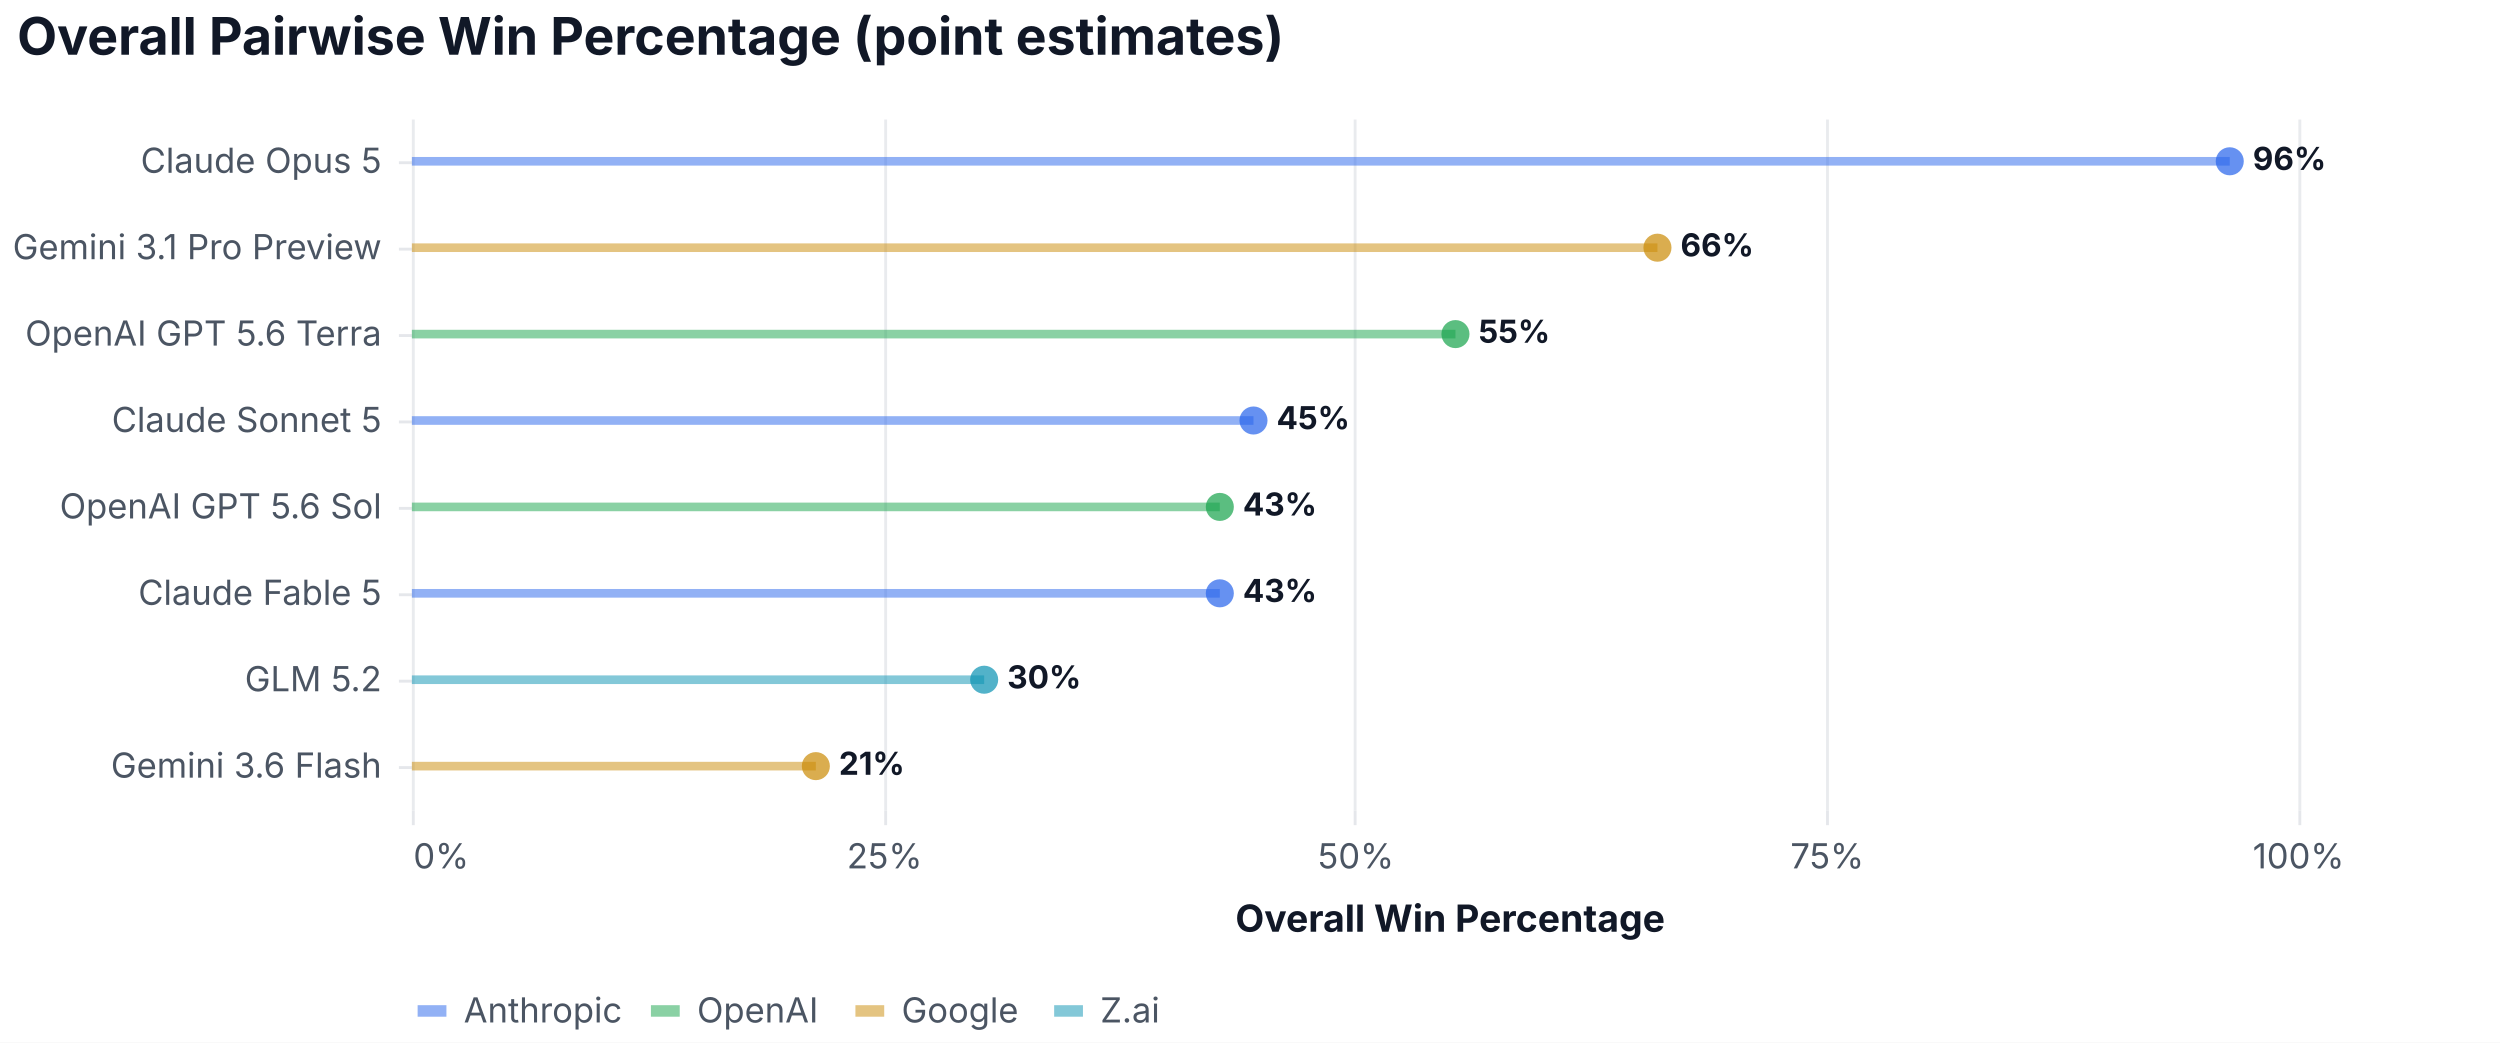
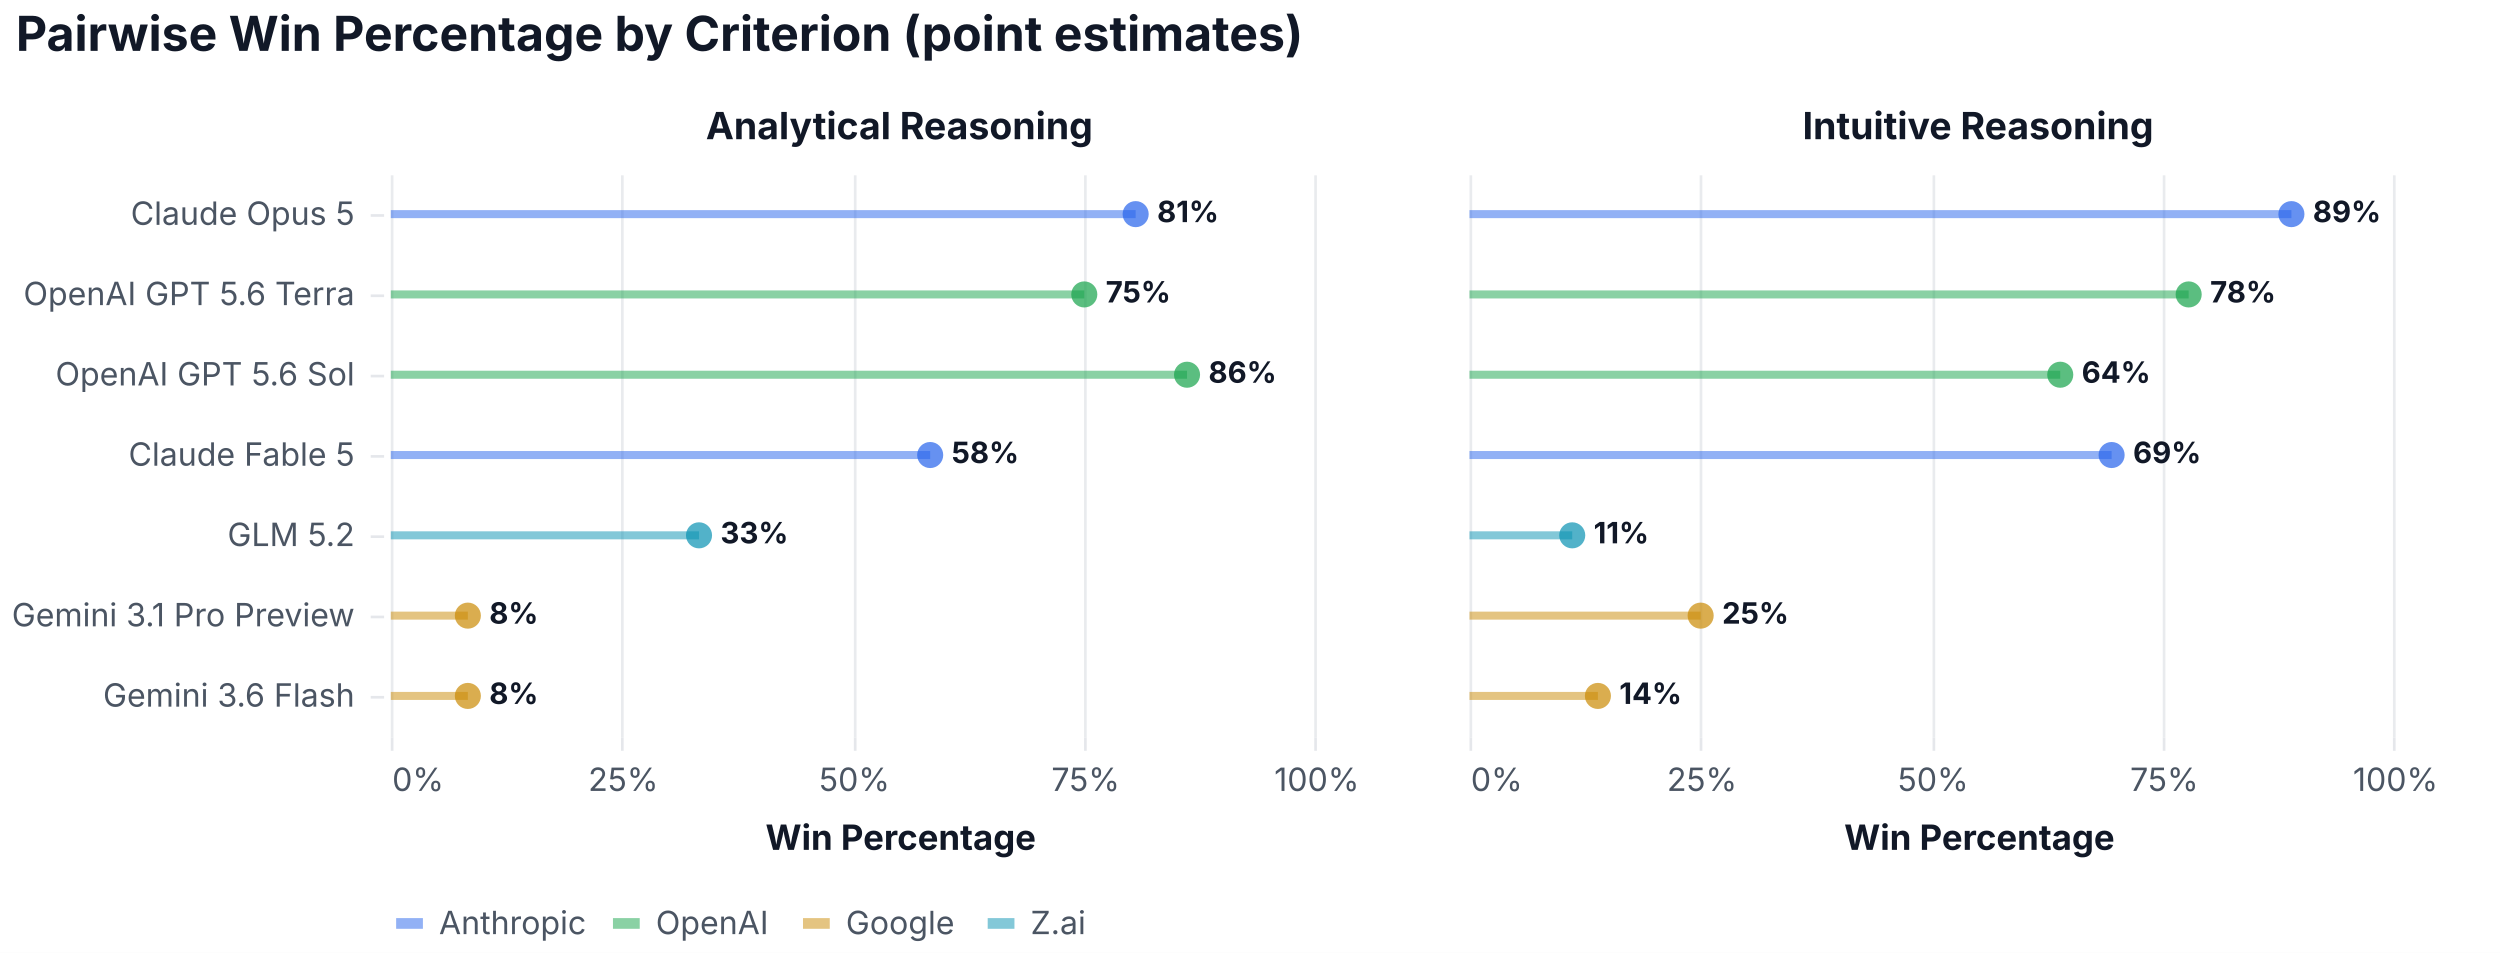
- <svg xmlns="http://www.w3.org/2000/svg" version="1.1" class="marks" width="868" height="362" viewBox="0 0 868 362">
-   <rect width="868" height="362" fill="white" />
-   <g fill="none" stroke-miterlimit="10" transform="translate(143,41)">
+ <svg xmlns="http://www.w3.org/2000/svg" version="1.1" class="marks" width="934" height="356" viewBox="0 0 934 356">
+   <rect width="934" height="356" fill="white" />
+   <g fill="none" stroke-miterlimit="10" transform="translate(146,65)">
    <g class="mark-group role-frame root" role="graphics-object" aria-roledescription="group mark container">
      <g transform="translate(0,0)">
-         <path class="background" aria-hidden="true" d="M0,0h720v240h-720Z" />
+         <path class="background" aria-hidden="true" d="M0,0h0v0h0Z" />
        <g>
-           <g class="mark-group role-axis" aria-hidden="true">
-             <g transform="translate(0.5,240.5)">
-               <path class="background" aria-hidden="true" d="M0,0h0v0h0Z" pointer-events="none" />
-               <g>
-                 <g class="mark-rule role-axis-grid" pointer-events="none">
-                   <line transform="translate(0,0)" x2="0" y2="-240" stroke="#e5e7eb" stroke-opacity="0.85" stroke-width="1" opacity="1" />
-                   <line transform="translate(164,0)" x2="0" y2="-240" stroke="#e5e7eb" stroke-opacity="0.85" stroke-width="1" opacity="1" />
-                   <line transform="translate(327,0)" x2="0" y2="-240" stroke="#e5e7eb" stroke-opacity="0.85" stroke-width="1" opacity="1" />
-                   <line transform="translate(491,0)" x2="0" y2="-240" stroke="#e5e7eb" stroke-opacity="0.85" stroke-width="1" opacity="1" />
-                   <line transform="translate(655,0)" x2="0" y2="-240" stroke="#e5e7eb" stroke-opacity="0.85" stroke-width="1" opacity="1" />
-                 </g>
-               </g>
-               <path class="foreground" aria-hidden="true" d="" pointer-events="none" display="none" />
-             </g>
-           </g>
-           <g class="mark-group role-axis" role="graphics-symbol" aria-roledescription="axis" aria-label="X-axis titled 'Overall Win Percentage' for a linear scale with values from 0 to 110">
-             <g transform="translate(0.5,240.5)">
-               <path class="background" aria-hidden="true" d="M0,0h0v0h0Z" pointer-events="none" />
-               <g>
-                 <g class="mark-rule role-axis-tick" pointer-events="none">
-                   <line transform="translate(0,0)" x2="0" y2="5" stroke="#e5e7eb" stroke-width="1" opacity="1" />
-                   <line transform="translate(164,0)" x2="0" y2="5" stroke="#e5e7eb" stroke-width="1" opacity="1" />
-                   <line transform="translate(327,0)" x2="0" y2="5" stroke="#e5e7eb" stroke-width="1" opacity="1" />
-                   <line transform="translate(491,0)" x2="0" y2="5" stroke="#e5e7eb" stroke-width="1" opacity="1" />
-                   <line transform="translate(655,0)" x2="0" y2="5" stroke="#e5e7eb" stroke-width="1" opacity="1" />
-                 </g>
-                 <g class="mark-text role-axis-label" pointer-events="none">
-                   <text text-anchor="start" transform="translate(0,20)" font-family="Inter, system-ui, sans-serif" font-size="12px" fill="#4b5563" opacity="1">0%</text>
-                   <text text-anchor="middle" transform="translate(163.6364,20)" font-family="Inter, system-ui, sans-serif" font-size="12px" fill="#4b5563" opacity="1">25%</text>
-                   <text text-anchor="middle" transform="translate(327.2727,20)" font-family="Inter, system-ui, sans-serif" font-size="12px" fill="#4b5563" opacity="1">50%</text>
-                   <text text-anchor="middle" transform="translate(490.9091,20)" font-family="Inter, system-ui, sans-serif" font-size="12px" fill="#4b5563" opacity="1">75%</text>
-                   <text text-anchor="middle" transform="translate(654.5455,20)" font-family="Inter, system-ui, sans-serif" font-size="12px" fill="#4b5563" opacity="1">100%</text>
-                 </g>
-                 <g class="mark-text role-axis-title" pointer-events="none">
-                   <text text-anchor="middle" transform="translate(360,42)" font-family="Inter, system-ui, sans-serif" font-size="13px" font-weight="bold" fill="#111827" opacity="1">Overall Win Percentage</text>
-                 </g>
-               </g>
-               <path class="foreground" aria-hidden="true" d="" pointer-events="none" display="none" />
-             </g>
-           </g>
-           <g class="mark-group role-axis" role="graphics-symbol" aria-roledescription="axis" aria-label="Y-axis for a discrete scale with 8 values: Claude Opus 5, Gemini 3.1 Pro Preview, OpenAI GPT 5.6 Terra, Claude Sonnet 5, OpenAI GPT 5.6 Sol, ending with Gemini 3.6 Flash">
-             <g transform="translate(0.5,0.5)">
-               <path class="background" aria-hidden="true" d="M0,0h0v0h0Z" pointer-events="none" />
-               <g>
-                 <g class="mark-rule role-axis-tick" pointer-events="none">
-                   <line transform="translate(0,15)" x2="-5" y2="0" stroke="#e5e7eb" stroke-width="1" opacity="1" />
-                   <line transform="translate(0,45)" x2="-5" y2="0" stroke="#e5e7eb" stroke-width="1" opacity="1" />
-                   <line transform="translate(0,75)" x2="-5" y2="0" stroke="#e5e7eb" stroke-width="1" opacity="1" />
-                   <line transform="translate(0,105)" x2="-5" y2="0" stroke="#e5e7eb" stroke-width="1" opacity="1" />
-                   <line transform="translate(0,135)" x2="-5" y2="0" stroke="#e5e7eb" stroke-width="1" opacity="1" />
-                   <line transform="translate(0,165)" x2="-5" y2="0" stroke="#e5e7eb" stroke-width="1" opacity="1" />
-                   <line transform="translate(0,195)" x2="-5" y2="0" stroke="#e5e7eb" stroke-width="1" opacity="1" />
-                   <line transform="translate(0,225)" x2="-5" y2="0" stroke="#e5e7eb" stroke-width="1" opacity="1" />
-                 </g>
-                 <g class="mark-text role-axis-label" pointer-events="none">
-                   <text text-anchor="end" transform="translate(-11,18.5)" font-family="Inter, system-ui, sans-serif" font-size="12px" fill="#4b5563" opacity="1">Claude Opus 5</text>
-                   <text text-anchor="end" transform="translate(-11,48.5)" font-family="Inter, system-ui, sans-serif" font-size="12px" fill="#4b5563" opacity="1">Gemini 3.1 Pro Preview</text>
-                   <text text-anchor="end" transform="translate(-11,78.5)" font-family="Inter, system-ui, sans-serif" font-size="12px" fill="#4b5563" opacity="1">OpenAI GPT 5.6 Terra</text>
-                   <text text-anchor="end" transform="translate(-11,108.5)" font-family="Inter, system-ui, sans-serif" font-size="12px" fill="#4b5563" opacity="1">Claude Sonnet 5</text>
-                   <text text-anchor="end" transform="translate(-11,138.5)" font-family="Inter, system-ui, sans-serif" font-size="12px" fill="#4b5563" opacity="1">OpenAI GPT 5.6 Sol</text>
-                   <text text-anchor="end" transform="translate(-11,168.5)" font-family="Inter, system-ui, sans-serif" font-size="12px" fill="#4b5563" opacity="1">Claude Fable 5</text>
-                   <text text-anchor="end" transform="translate(-11,198.5)" font-family="Inter, system-ui, sans-serif" font-size="12px" fill="#4b5563" opacity="1">GLM 5.2</text>
-                   <text text-anchor="end" transform="translate(-11,228.5)" font-family="Inter, system-ui, sans-serif" font-size="12px" fill="#4b5563" opacity="1">Gemini 3.6 Flash</text>
-                 </g>
-               </g>
-               <path class="foreground" aria-hidden="true" d="" pointer-events="none" display="none" />
-             </g>
-           </g>
-           <g class="mark-rule role-mark layer_0_marks" role="graphics-object" aria-roledescription="rule mark container">
-             <line aria-label="Overall Win Percentage: 0; candidate: Claude Opus 5; win_pct: 96.4285714286; company: Anthropic" role="graphics-symbol" aria-roledescription="rule mark" transform="translate(0,15)" x2="631.169" y2="0" stroke="#2563eb" stroke-width="3" opacity="0.5" />
-             <line aria-label="Overall Win Percentage: 0; candidate: Gemini 3.1 Pro Preview; win_pct: 66.0714285714; company: Google" role="graphics-symbol" aria-roledescription="rule mark" transform="translate(0,45)" x2="432.468" y2="0" stroke="#ca8a04" stroke-width="3" opacity="0.5" />
-             <line aria-label="Overall Win Percentage: 0; candidate: OpenAI GPT 5.6 Terra; win_pct: 55.3571428571; company: OpenAI" role="graphics-symbol" aria-roledescription="rule mark" transform="translate(0,75)" x2="362.338" y2="0" stroke="#16a34a" stroke-width="3" opacity="0.5" />
-             <line aria-label="Overall Win Percentage: 0; candidate: Claude Sonnet 5; win_pct: 44.6428571429; company: Anthropic" role="graphics-symbol" aria-roledescription="rule mark" transform="translate(0,105)" x2="292.208" y2="0" stroke="#2563eb" stroke-width="3" opacity="0.5" />
-             <line aria-label="Overall Win Percentage: 0; candidate: OpenAI GPT 5.6 Sol; win_pct: 42.8571428571; company: OpenAI" role="graphics-symbol" aria-roledescription="rule mark" transform="translate(0,135)" x2="280.519" y2="0" stroke="#16a34a" stroke-width="3" opacity="0.5" />
-             <line aria-label="Overall Win Percentage: 0; candidate: Claude Fable 5; win_pct: 42.8571428571; company: Anthropic" role="graphics-symbol" aria-roledescription="rule mark" transform="translate(0,165)" x2="280.519" y2="0" stroke="#2563eb" stroke-width="3" opacity="0.5" />
-             <line aria-label="Overall Win Percentage: 0; candidate: GLM 5.2; win_pct: 30.3571428571; company: Z.ai" role="graphics-symbol" aria-roledescription="rule mark" transform="translate(0,195)" x2="198.701" y2="0" stroke="#0891b2" stroke-width="3" opacity="0.5" />
-             <line aria-label="Overall Win Percentage: 0; candidate: Gemini 3.6 Flash; win_pct: 21.4285714286; company: Google" role="graphics-symbol" aria-roledescription="rule mark" transform="translate(0,225)" x2="140.26" y2="0" stroke="#ca8a04" stroke-width="3" opacity="0.5" />
-           </g>
-           <g class="mark-symbol role-mark layer_1_marks" role="graphics-object" aria-roledescription="symbol mark container">
-             <path aria-label="Overall Win Percentage: 96.4285714286; candidate: Claude Opus 5; company: Anthropic" role="graphics-symbol" aria-roledescription="circle" transform="translate(631.1688,15)" d="M4.873,0A4.873,4.873,0,1,1,-4.873,0A4.873,4.873,0,1,1,4.873,0" fill="#2563eb" stroke-width="2" opacity="0.7" />
-             <path aria-label="Overall Win Percentage: 66.0714285714; candidate: Gemini 3.1 Pro Preview; company: Google" role="graphics-symbol" aria-roledescription="circle" transform="translate(432.4675,45)" d="M4.873,0A4.873,4.873,0,1,1,-4.873,0A4.873,4.873,0,1,1,4.873,0" fill="#ca8a04" stroke-width="2" opacity="0.7" />
-             <path aria-label="Overall Win Percentage: 55.3571428571; candidate: OpenAI GPT 5.6 Terra; company: OpenAI" role="graphics-symbol" aria-roledescription="circle" transform="translate(362.3377,75)" d="M4.873,0A4.873,4.873,0,1,1,-4.873,0A4.873,4.873,0,1,1,4.873,0" fill="#16a34a" stroke-width="2" opacity="0.7" />
-             <path aria-label="Overall Win Percentage: 44.6428571429; candidate: Claude Sonnet 5; company: Anthropic" role="graphics-symbol" aria-roledescription="circle" transform="translate(292.2078,105)" d="M4.873,0A4.873,4.873,0,1,1,-4.873,0A4.873,4.873,0,1,1,4.873,0" fill="#2563eb" stroke-width="2" opacity="0.7" />
-             <path aria-label="Overall Win Percentage: 42.8571428571; candidate: OpenAI GPT 5.6 Sol; company: OpenAI" role="graphics-symbol" aria-roledescription="circle" transform="translate(280.5195,135)" d="M4.873,0A4.873,4.873,0,1,1,-4.873,0A4.873,4.873,0,1,1,4.873,0" fill="#16a34a" stroke-width="2" opacity="0.7" />
-             <path aria-label="Overall Win Percentage: 42.8571428571; candidate: Claude Fable 5; company: Anthropic" role="graphics-symbol" aria-roledescription="circle" transform="translate(280.5195,165)" d="M4.873,0A4.873,4.873,0,1,1,-4.873,0A4.873,4.873,0,1,1,4.873,0" fill="#2563eb" stroke-width="2" opacity="0.7" />
-             <path aria-label="Overall Win Percentage: 30.3571428571; candidate: GLM 5.2; company: Z.ai" role="graphics-symbol" aria-roledescription="circle" transform="translate(198.7013,195)" d="M4.873,0A4.873,4.873,0,1,1,-4.873,0A4.873,4.873,0,1,1,4.873,0" fill="#0891b2" stroke-width="2" opacity="0.7" />
-             <path aria-label="Overall Win Percentage: 21.4285714286; candidate: Gemini 3.6 Flash; company: Google" role="graphics-symbol" aria-roledescription="circle" transform="translate(140.2597,225)" d="M4.873,0A4.873,4.873,0,1,1,-4.873,0A4.873,4.873,0,1,1,4.873,0" fill="#ca8a04" stroke-width="2" opacity="0.7" />
-           </g>
-           <g class="mark-text role-mark layer_2_marks" role="graphics-object" aria-roledescription="text mark container">
-             <text aria-label="win_pct: 96.4285714286; candidate: Claude Opus 5; win_pct_label: 96%" role="graphics-symbol" aria-roledescription="text mark" text-anchor="start" transform="translate(639.1688,18)" font-family="Inter, system-ui, sans-serif" font-size="11px" font-weight="bold" fill="#111827">96%</text>
-             <text aria-label="win_pct: 66.0714285714; candidate: Gemini 3.1 Pro Preview; win_pct_label: 66%" role="graphics-symbol" aria-roledescription="text mark" text-anchor="start" transform="translate(440.4675,48)" font-family="Inter, system-ui, sans-serif" font-size="11px" font-weight="bold" fill="#111827">66%</text>
-             <text aria-label="win_pct: 55.3571428571; candidate: OpenAI GPT 5.6 Terra; win_pct_label: 55%" role="graphics-symbol" aria-roledescription="text mark" text-anchor="start" transform="translate(370.3377,78)" font-family="Inter, system-ui, sans-serif" font-size="11px" font-weight="bold" fill="#111827">55%</text>
-             <text aria-label="win_pct: 44.6428571429; candidate: Claude Sonnet 5; win_pct_label: 45%" role="graphics-symbol" aria-roledescription="text mark" text-anchor="start" transform="translate(300.2078,108)" font-family="Inter, system-ui, sans-serif" font-size="11px" font-weight="bold" fill="#111827">45%</text>
-             <text aria-label="win_pct: 42.8571428571; candidate: OpenAI GPT 5.6 Sol; win_pct_label: 43%" role="graphics-symbol" aria-roledescription="text mark" text-anchor="start" transform="translate(288.5195,138)" font-family="Inter, system-ui, sans-serif" font-size="11px" font-weight="bold" fill="#111827">43%</text>
-             <text aria-label="win_pct: 42.8571428571; candidate: Claude Fable 5; win_pct_label: 43%" role="graphics-symbol" aria-roledescription="text mark" text-anchor="start" transform="translate(288.5195,168)" font-family="Inter, system-ui, sans-serif" font-size="11px" font-weight="bold" fill="#111827">43%</text>
-             <text aria-label="win_pct: 30.3571428571; candidate: GLM 5.2; win_pct_label: 30%" role="graphics-symbol" aria-roledescription="text mark" text-anchor="start" transform="translate(206.7013,198)" font-family="Inter, system-ui, sans-serif" font-size="11px" font-weight="bold" fill="#111827">30%</text>
-             <text aria-label="win_pct: 21.4285714286; candidate: Gemini 3.6 Flash; win_pct_label: 21%" role="graphics-symbol" aria-roledescription="text mark" text-anchor="start" transform="translate(148.2597,228)" font-family="Inter, system-ui, sans-serif" font-size="11px" font-weight="bold" fill="#111827">21%</text>
+           <g class="mark-group role-row-header row_header" role="graphics-object" aria-roledescription="group mark container">
+             <g transform="translate(-3,0)">
+               <path class="background" aria-hidden="true" d="M0,0h0v210h0Z" />
+               <g>
+                 <g class="mark-group role-axis" role="graphics-symbol" aria-roledescription="axis" aria-label="Y-axis for a discrete scale with 7 values: Claude Opus 5, OpenAI GPT 5.6 Terra, OpenAI GPT 5.6 Sol, Claude Fable 5, GLM 5.2, Gemini 3.1 Pro Preview, Gemini 3.6 Flash">
+                   <g transform="translate(0.5,0.5)">
+                     <path class="background" aria-hidden="true" d="M0,0h0v0h0Z" pointer-events="none" />
+                     <g>
+                       <g class="mark-rule role-axis-tick" pointer-events="none">
+                         <line transform="translate(0,15)" x2="-5" y2="0" stroke="#e5e7eb" stroke-width="1" opacity="1" />
+                         <line transform="translate(0,45)" x2="-5" y2="0" stroke="#e5e7eb" stroke-width="1" opacity="1" />
+                         <line transform="translate(0,75)" x2="-5" y2="0" stroke="#e5e7eb" stroke-width="1" opacity="1" />
+                         <line transform="translate(0,105)" x2="-5" y2="0" stroke="#e5e7eb" stroke-width="1" opacity="1" />
+                         <line transform="translate(0,135)" x2="-5" y2="0" stroke="#e5e7eb" stroke-width="1" opacity="1" />
+                         <line transform="translate(0,165)" x2="-5" y2="0" stroke="#e5e7eb" stroke-width="1" opacity="1" />
+                         <line transform="translate(0,195)" x2="-5" y2="0" stroke="#e5e7eb" stroke-width="1" opacity="1" />
+                       </g>
+                       <g class="mark-text role-axis-label" pointer-events="none">
+                         <text text-anchor="end" transform="translate(-11,18.5)" font-family="Inter, system-ui, sans-serif" font-size="12px" fill="#4b5563" opacity="1">Claude Opus 5</text>
+                         <text text-anchor="end" transform="translate(-11,48.5)" font-family="Inter, system-ui, sans-serif" font-size="12px" fill="#4b5563" opacity="1">OpenAI GPT 5.6 Terra</text>
+                         <text text-anchor="end" transform="translate(-11,78.5)" font-family="Inter, system-ui, sans-serif" font-size="12px" fill="#4b5563" opacity="1">OpenAI GPT 5.6 Sol</text>
+                         <text text-anchor="end" transform="translate(-11,108.5)" font-family="Inter, system-ui, sans-serif" font-size="12px" fill="#4b5563" opacity="1">Claude Fable 5</text>
+                         <text text-anchor="end" transform="translate(-11,138.5)" font-family="Inter, system-ui, sans-serif" font-size="12px" fill="#4b5563" opacity="1">GLM 5.2</text>
+                         <text text-anchor="end" transform="translate(-11,168.5)" font-family="Inter, system-ui, sans-serif" font-size="12px" fill="#4b5563" opacity="1">Gemini 3.1 Pro Preview</text>
+                         <text text-anchor="end" transform="translate(-11,198.5)" font-family="Inter, system-ui, sans-serif" font-size="12px" fill="#4b5563" opacity="1">Gemini 3.6 Flash</text>
+                       </g>
+                     </g>
+                     <path class="foreground" aria-hidden="true" d="" pointer-events="none" display="none" />
+                   </g>
+                 </g>
+               </g>
+               <path class="foreground" aria-hidden="true" d="" display="none" />
+             </g>
+           </g>
+           <g class="mark-group role-column-header column_header" role="graphics-object" aria-roledescription="group mark container">
+             <g transform="translate(0,0)">
+               <path class="background" aria-hidden="true" d="M0,0h380v0h-380Z" />
+               <g>
+                 <g class="mark-group role-title">
+                   <g transform="translate(190,-24)">
+                     <path class="background" aria-hidden="true" d="M0,0h0v0h0Z" pointer-events="none" />
+                     <g>
+                       <g class="mark-text role-title-text" role="graphics-symbol" aria-roledescription="title" aria-label="Title text 'Analytical Reasoning'" pointer-events="none">
+                         <text text-anchor="middle" transform="translate(0,11)" font-family="Inter, system-ui, sans-serif" font-size="14px" font-weight="bold" fill="#111827" opacity="1">Analytical Reasoning</text>
+                       </g>
+                     </g>
+                     <path class="foreground" aria-hidden="true" d="" pointer-events="none" display="none" />
+                   </g>
+                 </g>
+               </g>
+               <path class="foreground" aria-hidden="true" d="" display="none" />
+             </g>
+             <g transform="translate(403,0)">
+               <path class="background" aria-hidden="true" d="M0,0h380v0h-380Z" />
+               <g>
+                 <g class="mark-group role-title">
+                   <g transform="translate(190,-24)">
+                     <path class="background" aria-hidden="true" d="M0,0h0v0h0Z" pointer-events="none" />
+                     <g>
+                       <g class="mark-text role-title-text" role="graphics-symbol" aria-roledescription="title" aria-label="Title text 'Intuitive Reasoning'" pointer-events="none">
+                         <text text-anchor="middle" transform="translate(0,11)" font-family="Inter, system-ui, sans-serif" font-size="14px" font-weight="bold" fill="#111827" opacity="1">Intuitive Reasoning</text>
+                       </g>
+                     </g>
+                     <path class="foreground" aria-hidden="true" d="" pointer-events="none" display="none" />
+                   </g>
+                 </g>
+               </g>
+               <path class="foreground" aria-hidden="true" d="" display="none" />
+             </g>
+           </g>
+           <g class="mark-group role-column-footer column_footer" role="graphics-object" aria-roledescription="group mark container">
+             <g transform="translate(0,210)">
+               <path class="background" aria-hidden="true" d="M0,0h380v0h-380Z" />
+               <g>
+                 <g class="mark-group role-axis" role="graphics-symbol" aria-roledescription="axis" aria-label="X-axis titled 'Win Percentage' for a linear scale with values from 0 to 110">
+                   <g transform="translate(0.5,0.5)">
+                     <path class="background" aria-hidden="true" d="M0,0h0v0h0Z" pointer-events="none" />
+                     <g>
+                       <g class="mark-rule role-axis-tick" pointer-events="none">
+                         <line transform="translate(0,0)" x2="0" y2="5" stroke="#e5e7eb" stroke-width="1" opacity="1" />
+                         <line transform="translate(86,0)" x2="0" y2="5" stroke="#e5e7eb" stroke-width="1" opacity="1" />
+                         <line transform="translate(173,0)" x2="0" y2="5" stroke="#e5e7eb" stroke-width="1" opacity="1" />
+                         <line transform="translate(259,0)" x2="0" y2="5" stroke="#e5e7eb" stroke-width="1" opacity="1" />
+                         <line transform="translate(345,0)" x2="0" y2="5" stroke="#e5e7eb" stroke-width="1" opacity="1" />
+                       </g>
+                       <g class="mark-text role-axis-label" pointer-events="none">
+                         <text text-anchor="start" transform="translate(0,20)" font-family="Inter, system-ui, sans-serif" font-size="12px" fill="#4b5563" opacity="1">0%</text>
+                         <text text-anchor="middle" transform="translate(86.36364,20)" font-family="Inter, system-ui, sans-serif" font-size="12px" fill="#4b5563" opacity="1">25%</text>
+                         <text text-anchor="middle" transform="translate(172.7273,20)" font-family="Inter, system-ui, sans-serif" font-size="12px" fill="#4b5563" opacity="1">50%</text>
+                         <text text-anchor="middle" transform="translate(259.0909,20)" font-family="Inter, system-ui, sans-serif" font-size="12px" fill="#4b5563" opacity="1">75%</text>
+                         <text text-anchor="middle" transform="translate(345.4545,20)" font-family="Inter, system-ui, sans-serif" font-size="12px" fill="#4b5563" opacity="1">100%</text>
+                       </g>
+                       <g class="mark-text role-axis-title" pointer-events="none">
+                         <text text-anchor="middle" transform="translate(190,42)" font-family="Inter, system-ui, sans-serif" font-size="13px" font-weight="bold" fill="#111827" opacity="1">Win Percentage</text>
+                       </g>
+                     </g>
+                     <path class="foreground" aria-hidden="true" d="" pointer-events="none" display="none" />
+                   </g>
+                 </g>
+               </g>
+               <path class="foreground" aria-hidden="true" d="" display="none" />
+             </g>
+             <g transform="translate(403,210)">
+               <path class="background" aria-hidden="true" d="M0,0h380v0h-380Z" />
+               <g>
+                 <g class="mark-group role-axis" role="graphics-symbol" aria-roledescription="axis" aria-label="X-axis titled 'Win Percentage' for a linear scale with values from 0 to 110">
+                   <g transform="translate(0.5,0.5)">
+                     <path class="background" aria-hidden="true" d="M0,0h0v0h0Z" pointer-events="none" />
+                     <g>
+                       <g class="mark-rule role-axis-tick" pointer-events="none">
+                         <line transform="translate(0,0)" x2="0" y2="5" stroke="#e5e7eb" stroke-width="1" opacity="1" />
+                         <line transform="translate(86,0)" x2="0" y2="5" stroke="#e5e7eb" stroke-width="1" opacity="1" />
+                         <line transform="translate(173,0)" x2="0" y2="5" stroke="#e5e7eb" stroke-width="1" opacity="1" />
+                         <line transform="translate(259,0)" x2="0" y2="5" stroke="#e5e7eb" stroke-width="1" opacity="1" />
+                         <line transform="translate(345,0)" x2="0" y2="5" stroke="#e5e7eb" stroke-width="1" opacity="1" />
+                       </g>
+                       <g class="mark-text role-axis-label" pointer-events="none">
+                         <text text-anchor="start" transform="translate(0,20)" font-family="Inter, system-ui, sans-serif" font-size="12px" fill="#4b5563" opacity="1">0%</text>
+                         <text text-anchor="middle" transform="translate(86.36364,20)" font-family="Inter, system-ui, sans-serif" font-size="12px" fill="#4b5563" opacity="1">25%</text>
+                         <text text-anchor="middle" transform="translate(172.7273,20)" font-family="Inter, system-ui, sans-serif" font-size="12px" fill="#4b5563" opacity="1">50%</text>
+                         <text text-anchor="middle" transform="translate(259.0909,20)" font-family="Inter, system-ui, sans-serif" font-size="12px" fill="#4b5563" opacity="1">75%</text>
+                         <text text-anchor="middle" transform="translate(345.4545,20)" font-family="Inter, system-ui, sans-serif" font-size="12px" fill="#4b5563" opacity="1">100%</text>
+                       </g>
+                       <g class="mark-text role-axis-title" pointer-events="none">
+                         <text text-anchor="middle" transform="translate(190,42)" font-family="Inter, system-ui, sans-serif" font-size="13px" font-weight="bold" fill="#111827" opacity="1">Win Percentage</text>
+                       </g>
+                     </g>
+                     <path class="foreground" aria-hidden="true" d="" pointer-events="none" display="none" />
+                   </g>
+                 </g>
+               </g>
+               <path class="foreground" aria-hidden="true" d="" display="none" />
+             </g>
+           </g>
+           <g class="mark-group role-scope cell" role="graphics-object" aria-roledescription="group mark container">
+             <g transform="translate(0,0)">
+               <path class="background" aria-hidden="true" d="M0,0h380v210h-380Z" />
+               <g>
+                 <g class="mark-group role-axis" aria-hidden="true">
+                   <g transform="translate(0.5,210.5)">
+                     <path class="background" aria-hidden="true" d="M0,0h0v0h0Z" pointer-events="none" />
+                     <g>
+                       <g class="mark-rule role-axis-grid" pointer-events="none">
+                         <line transform="translate(0,0)" x2="0" y2="-210" stroke="#e5e7eb" stroke-opacity="0.85" stroke-width="1" opacity="1" />
+                         <line transform="translate(86,0)" x2="0" y2="-210" stroke="#e5e7eb" stroke-opacity="0.85" stroke-width="1" opacity="1" />
+                         <line transform="translate(173,0)" x2="0" y2="-210" stroke="#e5e7eb" stroke-opacity="0.85" stroke-width="1" opacity="1" />
+                         <line transform="translate(259,0)" x2="0" y2="-210" stroke="#e5e7eb" stroke-opacity="0.85" stroke-width="1" opacity="1" />
+                         <line transform="translate(345,0)" x2="0" y2="-210" stroke="#e5e7eb" stroke-opacity="0.85" stroke-width="1" opacity="1" />
+                       </g>
+                     </g>
+                     <path class="foreground" aria-hidden="true" d="" pointer-events="none" display="none" />
+                   </g>
+                 </g>
+                 <g class="mark-rule role-mark child_layer_0_marks" role="graphics-object" aria-roledescription="rule mark container">
+                   <line aria-label="Win Percentage: 0; candidate: GLM 5.2; win_pct: 33.3333333333; company: Z.ai" role="graphics-symbol" aria-roledescription="rule mark" transform="translate(0,135)" x2="115.152" y2="0" stroke="#0891b2" stroke-width="3" opacity="0.5" />
+                   <line aria-label="Win Percentage: 0; candidate: OpenAI GPT 5.6 Terra; win_pct: 75; company: OpenAI" role="graphics-symbol" aria-roledescription="rule mark" transform="translate(0,45)" x2="259.091" y2="0" stroke="#16a34a" stroke-width="3" opacity="0.5" />
+                   <line aria-label="Win Percentage: 0; candidate: Claude Fable 5; win_pct: 58.3333333333; company: Anthropic" role="graphics-symbol" aria-roledescription="rule mark" transform="translate(0,105)" x2="201.515" y2="0" stroke="#2563eb" stroke-width="3" opacity="0.5" />
+                   <line aria-label="Win Percentage: 0; candidate: Gemini 3.6 Flash; win_pct: 8.33333333333; company: Google" role="graphics-symbol" aria-roledescription="rule mark" transform="translate(0,195)" x2="28.788" y2="0" stroke="#ca8a04" stroke-width="3" opacity="0.5" />
+                   <line aria-label="Win Percentage: 0; candidate: Claude Opus 5; win_pct: 80.5555555556; company: Anthropic" role="graphics-symbol" aria-roledescription="rule mark" transform="translate(0,15)" x2="278.283" y2="0" stroke="#2563eb" stroke-width="3" opacity="0.5" />
+                   <line aria-label="Win Percentage: 0; candidate: Gemini 3.1 Pro Preview; win_pct: 8.33333333333; company: Google" role="graphics-symbol" aria-roledescription="rule mark" transform="translate(0,165)" x2="28.788" y2="0" stroke="#ca8a04" stroke-width="3" opacity="0.5" />
+                   <line aria-label="Win Percentage: 0; candidate: OpenAI GPT 5.6 Sol; win_pct: 86.1111111111; company: OpenAI" role="graphics-symbol" aria-roledescription="rule mark" transform="translate(0,75)" x2="297.475" y2="0" stroke="#16a34a" stroke-width="3" opacity="0.5" />
+                 </g>
+                 <g class="mark-symbol role-mark child_layer_1_marks" role="graphics-object" aria-roledescription="symbol mark container">
+                   <path aria-label="Win Percentage: 33.3333333333; candidate: GLM 5.2; company: Z.ai" role="graphics-symbol" aria-roledescription="circle" transform="translate(115.1515,135)" d="M4.873,0A4.873,4.873,0,1,1,-4.873,0A4.873,4.873,0,1,1,4.873,0" fill="#0891b2" stroke-width="2" opacity="0.7" />
+                   <path aria-label="Win Percentage: 75; candidate: OpenAI GPT 5.6 Terra; company: OpenAI" role="graphics-symbol" aria-roledescription="circle" transform="translate(259.0909,45)" d="M4.873,0A4.873,4.873,0,1,1,-4.873,0A4.873,4.873,0,1,1,4.873,0" fill="#16a34a" stroke-width="2" opacity="0.7" />
+                   <path aria-label="Win Percentage: 58.3333333333; candidate: Claude Fable 5; company: Anthropic" role="graphics-symbol" aria-roledescription="circle" transform="translate(201.5152,105)" d="M4.873,0A4.873,4.873,0,1,1,-4.873,0A4.873,4.873,0,1,1,4.873,0" fill="#2563eb" stroke-width="2" opacity="0.7" />
+                   <path aria-label="Win Percentage: 8.33333333333; candidate: Gemini 3.6 Flash; company: Google" role="graphics-symbol" aria-roledescription="circle" transform="translate(28.78788,195)" d="M4.873,0A4.873,4.873,0,1,1,-4.873,0A4.873,4.873,0,1,1,4.873,0" fill="#ca8a04" stroke-width="2" opacity="0.7" />
+                   <path aria-label="Win Percentage: 80.5555555556; candidate: Claude Opus 5; company: Anthropic" role="graphics-symbol" aria-roledescription="circle" transform="translate(278.2828,15)" d="M4.873,0A4.873,4.873,0,1,1,-4.873,0A4.873,4.873,0,1,1,4.873,0" fill="#2563eb" stroke-width="2" opacity="0.7" />
+                   <path aria-label="Win Percentage: 8.33333333333; candidate: Gemini 3.1 Pro Preview; company: Google" role="graphics-symbol" aria-roledescription="circle" transform="translate(28.78788,165)" d="M4.873,0A4.873,4.873,0,1,1,-4.873,0A4.873,4.873,0,1,1,4.873,0" fill="#ca8a04" stroke-width="2" opacity="0.7" />
+                   <path aria-label="Win Percentage: 86.1111111111; candidate: OpenAI GPT 5.6 Sol; company: OpenAI" role="graphics-symbol" aria-roledescription="circle" transform="translate(297.4747,75)" d="M4.873,0A4.873,4.873,0,1,1,-4.873,0A4.873,4.873,0,1,1,4.873,0" fill="#16a34a" stroke-width="2" opacity="0.7" />
+                 </g>
+                 <g class="mark-text role-mark child_layer_2_marks" role="graphics-object" aria-roledescription="text mark container">
+                   <text aria-label="win_pct: 33.3333333333; candidate: GLM 5.2; win_pct_label: 33%" role="graphics-symbol" aria-roledescription="text mark" text-anchor="start" transform="translate(123.1515,138)" font-family="Inter, system-ui, sans-serif" font-size="11px" font-weight="bold" fill="#111827">33%</text>
+                   <text aria-label="win_pct: 75; candidate: OpenAI GPT 5.6 Terra; win_pct_label: 75%" role="graphics-symbol" aria-roledescription="text mark" text-anchor="start" transform="translate(267.0909,48)" font-family="Inter, system-ui, sans-serif" font-size="11px" font-weight="bold" fill="#111827">75%</text>
+                   <text aria-label="win_pct: 58.3333333333; candidate: Claude Fable 5; win_pct_label: 58%" role="graphics-symbol" aria-roledescription="text mark" text-anchor="start" transform="translate(209.5152,108)" font-family="Inter, system-ui, sans-serif" font-size="11px" font-weight="bold" fill="#111827">58%</text>
+                   <text aria-label="win_pct: 8.33333333333; candidate: Gemini 3.6 Flash; win_pct_label: 8%" role="graphics-symbol" aria-roledescription="text mark" text-anchor="start" transform="translate(36.78788,198)" font-family="Inter, system-ui, sans-serif" font-size="11px" font-weight="bold" fill="#111827">8%</text>
+                   <text aria-label="win_pct: 80.5555555556; candidate: Claude Opus 5; win_pct_label: 81%" role="graphics-symbol" aria-roledescription="text mark" text-anchor="start" transform="translate(286.2828,18)" font-family="Inter, system-ui, sans-serif" font-size="11px" font-weight="bold" fill="#111827">81%</text>
+                   <text aria-label="win_pct: 8.33333333333; candidate: Gemini 3.1 Pro Preview; win_pct_label: 8%" role="graphics-symbol" aria-roledescription="text mark" text-anchor="start" transform="translate(36.78788,168)" font-family="Inter, system-ui, sans-serif" font-size="11px" font-weight="bold" fill="#111827">8%</text>
+                   <text aria-label="win_pct: 86.1111111111; candidate: OpenAI GPT 5.6 Sol; win_pct_label: 86%" role="graphics-symbol" aria-roledescription="text mark" text-anchor="start" transform="translate(305.4747,78)" font-family="Inter, system-ui, sans-serif" font-size="11px" font-weight="bold" fill="#111827">86%</text>
+                 </g>
+               </g>
+               <path class="foreground" aria-hidden="true" d="" display="none" />
+             </g>
+             <g transform="translate(403,0)">
+               <path class="background" aria-hidden="true" d="M0,0h380v210h-380Z" />
+               <g>
+                 <g class="mark-group role-axis" aria-hidden="true">
+                   <g transform="translate(0.5,210.5)">
+                     <path class="background" aria-hidden="true" d="M0,0h0v0h0Z" pointer-events="none" />
+                     <g>
+                       <g class="mark-rule role-axis-grid" pointer-events="none">
+                         <line transform="translate(0,0)" x2="0" y2="-210" stroke="#e5e7eb" stroke-opacity="0.85" stroke-width="1" opacity="1" />
+                         <line transform="translate(86,0)" x2="0" y2="-210" stroke="#e5e7eb" stroke-opacity="0.85" stroke-width="1" opacity="1" />
+                         <line transform="translate(173,0)" x2="0" y2="-210" stroke="#e5e7eb" stroke-opacity="0.85" stroke-width="1" opacity="1" />
+                         <line transform="translate(259,0)" x2="0" y2="-210" stroke="#e5e7eb" stroke-opacity="0.85" stroke-width="1" opacity="1" />
+                         <line transform="translate(345,0)" x2="0" y2="-210" stroke="#e5e7eb" stroke-opacity="0.85" stroke-width="1" opacity="1" />
+                       </g>
+                     </g>
+                     <path class="foreground" aria-hidden="true" d="" pointer-events="none" display="none" />
+                   </g>
+                 </g>
+                 <g class="mark-rule role-mark child_layer_0_marks" role="graphics-object" aria-roledescription="rule mark container">
+                   <line aria-label="Win Percentage: 0; candidate: Claude Opus 5; win_pct: 88.8888888889; company: Anthropic" role="graphics-symbol" aria-roledescription="rule mark" transform="translate(0,15)" x2="307.071" y2="0" stroke="#2563eb" stroke-width="3" opacity="0.5" />
+                   <line aria-label="Win Percentage: 0; candidate: Gemini 3.6 Flash; win_pct: 13.8888888889; company: Google" role="graphics-symbol" aria-roledescription="rule mark" transform="translate(0,195)" x2="47.98" y2="0" stroke="#ca8a04" stroke-width="3" opacity="0.5" />
+                   <line aria-label="Win Percentage: 0; candidate: Gemini 3.1 Pro Preview; win_pct: 25; company: Google" role="graphics-symbol" aria-roledescription="rule mark" transform="translate(0,165)" x2="86.364" y2="0" stroke="#ca8a04" stroke-width="3" opacity="0.5" />
+                   <line aria-label="Win Percentage: 0; candidate: OpenAI GPT 5.6 Sol; win_pct: 63.8888888889; company: OpenAI" role="graphics-symbol" aria-roledescription="rule mark" transform="translate(0,75)" x2="220.707" y2="0" stroke="#16a34a" stroke-width="3" opacity="0.5" />
+                   <line aria-label="Win Percentage: 0; candidate: OpenAI GPT 5.6 Terra; win_pct: 77.7777777778; company: OpenAI" role="graphics-symbol" aria-roledescription="rule mark" transform="translate(0,45)" x2="268.687" y2="0" stroke="#16a34a" stroke-width="3" opacity="0.5" />
+                   <line aria-label="Win Percentage: 0; candidate: GLM 5.2; win_pct: 11.1111111111; company: Z.ai" role="graphics-symbol" aria-roledescription="rule mark" transform="translate(0,135)" x2="38.384" y2="0" stroke="#0891b2" stroke-width="3" opacity="0.5" />
+                   <line aria-label="Win Percentage: 0; candidate: Claude Fable 5; win_pct: 69.4444444444; company: Anthropic" role="graphics-symbol" aria-roledescription="rule mark" transform="translate(0,105)" x2="239.899" y2="0" stroke="#2563eb" stroke-width="3" opacity="0.5" />
+                 </g>
+                 <g class="mark-symbol role-mark child_layer_1_marks" role="graphics-object" aria-roledescription="symbol mark container">
+                   <path aria-label="Win Percentage: 88.8888888889; candidate: Claude Opus 5; company: Anthropic" role="graphics-symbol" aria-roledescription="circle" transform="translate(307.0707,15)" d="M4.873,0A4.873,4.873,0,1,1,-4.873,0A4.873,4.873,0,1,1,4.873,0" fill="#2563eb" stroke-width="2" opacity="0.7" />
+                   <path aria-label="Win Percentage: 13.8888888889; candidate: Gemini 3.6 Flash; company: Google" role="graphics-symbol" aria-roledescription="circle" transform="translate(47.9798,195)" d="M4.873,0A4.873,4.873,0,1,1,-4.873,0A4.873,4.873,0,1,1,4.873,0" fill="#ca8a04" stroke-width="2" opacity="0.7" />
+                   <path aria-label="Win Percentage: 25; candidate: Gemini 3.1 Pro Preview; company: Google" role="graphics-symbol" aria-roledescription="circle" transform="translate(86.36364,165)" d="M4.873,0A4.873,4.873,0,1,1,-4.873,0A4.873,4.873,0,1,1,4.873,0" fill="#ca8a04" stroke-width="2" opacity="0.7" />
+                   <path aria-label="Win Percentage: 63.8888888889; candidate: OpenAI GPT 5.6 Sol; company: OpenAI" role="graphics-symbol" aria-roledescription="circle" transform="translate(220.7071,75)" d="M4.873,0A4.873,4.873,0,1,1,-4.873,0A4.873,4.873,0,1,1,4.873,0" fill="#16a34a" stroke-width="2" opacity="0.7" />
+                   <path aria-label="Win Percentage: 77.7777777778; candidate: OpenAI GPT 5.6 Terra; company: OpenAI" role="graphics-symbol" aria-roledescription="circle" transform="translate(268.6869,45)" d="M4.873,0A4.873,4.873,0,1,1,-4.873,0A4.873,4.873,0,1,1,4.873,0" fill="#16a34a" stroke-width="2" opacity="0.7" />
+                   <path aria-label="Win Percentage: 11.1111111111; candidate: GLM 5.2; company: Z.ai" role="graphics-symbol" aria-roledescription="circle" transform="translate(38.38384,135)" d="M4.873,0A4.873,4.873,0,1,1,-4.873,0A4.873,4.873,0,1,1,4.873,0" fill="#0891b2" stroke-width="2" opacity="0.7" />
+                   <path aria-label="Win Percentage: 69.4444444444; candidate: Claude Fable 5; company: Anthropic" role="graphics-symbol" aria-roledescription="circle" transform="translate(239.899,105)" d="M4.873,0A4.873,4.873,0,1,1,-4.873,0A4.873,4.873,0,1,1,4.873,0" fill="#2563eb" stroke-width="2" opacity="0.7" />
+                 </g>
+                 <g class="mark-text role-mark child_layer_2_marks" role="graphics-object" aria-roledescription="text mark container">
+                   <text aria-label="win_pct: 88.8888888889; candidate: Claude Opus 5; win_pct_label: 89%" role="graphics-symbol" aria-roledescription="text mark" text-anchor="start" transform="translate(315.0707,18)" font-family="Inter, system-ui, sans-serif" font-size="11px" font-weight="bold" fill="#111827">89%</text>
+                   <text aria-label="win_pct: 13.8888888889; candidate: Gemini 3.6 Flash; win_pct_label: 14%" role="graphics-symbol" aria-roledescription="text mark" text-anchor="start" transform="translate(55.9798,198)" font-family="Inter, system-ui, sans-serif" font-size="11px" font-weight="bold" fill="#111827">14%</text>
+                   <text aria-label="win_pct: 25; candidate: Gemini 3.1 Pro Preview; win_pct_label: 25%" role="graphics-symbol" aria-roledescription="text mark" text-anchor="start" transform="translate(94.36364,168)" font-family="Inter, system-ui, sans-serif" font-size="11px" font-weight="bold" fill="#111827">25%</text>
+                   <text aria-label="win_pct: 63.8888888889; candidate: OpenAI GPT 5.6 Sol; win_pct_label: 64%" role="graphics-symbol" aria-roledescription="text mark" text-anchor="start" transform="translate(228.7071,78)" font-family="Inter, system-ui, sans-serif" font-size="11px" font-weight="bold" fill="#111827">64%</text>
+                   <text aria-label="win_pct: 77.7777777778; candidate: OpenAI GPT 5.6 Terra; win_pct_label: 78%" role="graphics-symbol" aria-roledescription="text mark" text-anchor="start" transform="translate(276.6869,48)" font-family="Inter, system-ui, sans-serif" font-size="11px" font-weight="bold" fill="#111827">78%</text>
+                   <text aria-label="win_pct: 11.1111111111; candidate: GLM 5.2; win_pct_label: 11%" role="graphics-symbol" aria-roledescription="text mark" text-anchor="start" transform="translate(46.38384,138)" font-family="Inter, system-ui, sans-serif" font-size="11px" font-weight="bold" fill="#111827">11%</text>
+                   <text aria-label="win_pct: 69.4444444444; candidate: Claude Fable 5; win_pct_label: 69%" role="graphics-symbol" aria-roledescription="text mark" text-anchor="start" transform="translate(247.899,108)" font-family="Inter, system-ui, sans-serif" font-size="11px" font-weight="bold" fill="#111827">69%</text>
+                 </g>
+               </g>
+               <path class="foreground" aria-hidden="true" d="" display="none" />
+             </g>
          </g>
          <g class="mark-group role-legend" role="graphics-symbol" aria-roledescription="legend" aria-label="Symbol legend for fill color and stroke color with 4 values: Anthropic, OpenAI, Google, Z.ai">
-             <g transform="translate(0,303)">
+             <g transform="translate(0,273)">
              <path class="background" aria-hidden="true" d="M0,0h260v13h-260Z" pointer-events="none" />
              <g>
                <g class="mark-group role-legend-entry">
                  <g transform="translate(0,0)">
                    <path class="background" aria-hidden="true" d="M0,0h0v0h0Z" pointer-events="none" />
                    <g>
                      <g class="mark-group role-scope" role="graphics-object" aria-roledescription="group mark container">
                        <g transform="translate(0,0)">
                          <path class="background" aria-hidden="true" d="M0,0h68.695v13h-68.695Z" pointer-events="none" opacity="1" />
                          <g>
                            <g class="mark-symbol role-legend-symbol" pointer-events="none">
                              <path transform="translate(7,7)" d="M-5,0L5,0" fill="#2563eb" stroke="#2563eb" stroke-width="4" opacity="0.5" />
                            </g>
                            <g class="mark-text role-legend-label" pointer-events="none">
                              <text text-anchor="start" transform="translate(18,11)" font-family="Inter, system-ui, sans-serif" font-size="12px" fill="#4b5563" opacity="1">Anthropic</text>
                            </g>
                          </g>
                          <path class="foreground" aria-hidden="true" d="" pointer-events="none" display="none" />
                        </g>
                        <g transform="translate(81,0)">
                          <path class="background" aria-hidden="true" d="M0,0h58.693v13h-58.693Z" pointer-events="none" opacity="1" />
                          <g>
                            <g class="mark-symbol role-legend-symbol" pointer-events="none">
                              <path transform="translate(7,7)" d="M-5,0L5,0" fill="#16a34a" stroke="#16a34a" stroke-width="4" opacity="0.5" />
                            </g>
                            <g class="mark-text role-legend-label" pointer-events="none">
                              <text text-anchor="start" transform="translate(18,11)" font-family="Inter, system-ui, sans-serif" font-size="12px" fill="#4b5563" opacity="1">OpenAI</text>
                            </g>
                          </g>
                          <path class="foreground" aria-hidden="true" d="" pointer-events="none" display="none" />
                        </g>
                        <g transform="translate(152,0)">
                          <path class="background" aria-hidden="true" d="M0,0h56.695v13h-56.695Z" pointer-events="none" opacity="1" />
                          <g>
                            <g class="mark-symbol role-legend-symbol" pointer-events="none">
                              <path transform="translate(7,7)" d="M-5,0L5,0" fill="#ca8a04" stroke="#ca8a04" stroke-width="4" opacity="0.5" />
                            </g>
                            <g class="mark-text role-legend-label" pointer-events="none">
                              <text text-anchor="start" transform="translate(18,11)" font-family="Inter, system-ui, sans-serif" font-size="12px" fill="#4b5563" opacity="1">Google</text>
                            </g>
                          </g>
                          <path class="foreground" aria-hidden="true" d="" pointer-events="none" display="none" />
                        </g>
                        <g transform="translate(221,0)">
                          <path class="background" aria-hidden="true" d="M0,0h38.004v13h-38.004Z" pointer-events="none" opacity="1" />
                          <g>
                            <g class="mark-symbol role-legend-symbol" pointer-events="none">
                              <path transform="translate(7,7)" d="M-5,0L5,0" fill="#0891b2" stroke="#0891b2" stroke-width="4" opacity="0.5" />
                            </g>
                            <g class="mark-text role-legend-label" pointer-events="none">
                              <text text-anchor="start" transform="translate(18,11)" font-family="Inter, system-ui, sans-serif" font-size="12px" fill="#4b5563" opacity="1">Z.ai</text>
                            </g>
                          </g>
                          <path class="foreground" aria-hidden="true" d="" pointer-events="none" display="none" />
                        </g>
                      </g>
                    </g>
                    <path class="foreground" aria-hidden="true" d="" pointer-events="none" display="none" />
                  </g>
                </g>
              </g>
              <path class="foreground" aria-hidden="true" d="" pointer-events="none" display="none" />
            </g>
          </g>
          <g class="mark-group role-title">
-             <g transform="translate(-137.0469,-36)">
+             <g transform="translate(-140.0469,-60)">
              <path class="background" aria-hidden="true" d="M0,0h0v0h0Z" pointer-events="none" />
              <g>
-                 <g class="mark-text role-title-text" role="graphics-symbol" aria-roledescription="title" aria-label="Title text 'Overall Pairwise Win Percentage (point estimates)'" pointer-events="none">
-                   <text text-anchor="start" transform="translate(0,14)" font-family="Inter, system-ui, sans-serif" font-size="18px" font-weight="bold" fill="#111827" opacity="1">Overall Pairwise Win Percentage (point estimates)</text>
+                 <g class="mark-text role-title-text" role="graphics-symbol" aria-roledescription="title" aria-label="Title text 'Pairwise Win Percentage by Criterion (point estimates)'" pointer-events="none">
+                   <text text-anchor="start" transform="translate(0,14)" font-family="Inter, system-ui, sans-serif" font-size="18px" font-weight="bold" fill="#111827" opacity="1">Pairwise Win Percentage by Criterion (point estimates)</text>
                </g>
              </g>
              <path class="foreground" aria-hidden="true" d="" pointer-events="none" display="none" />
            </g>
          </g>
        </g>
        <path class="foreground" aria-hidden="true" d="" display="none" />
      </g>
    </g>
  </g>
</svg>
